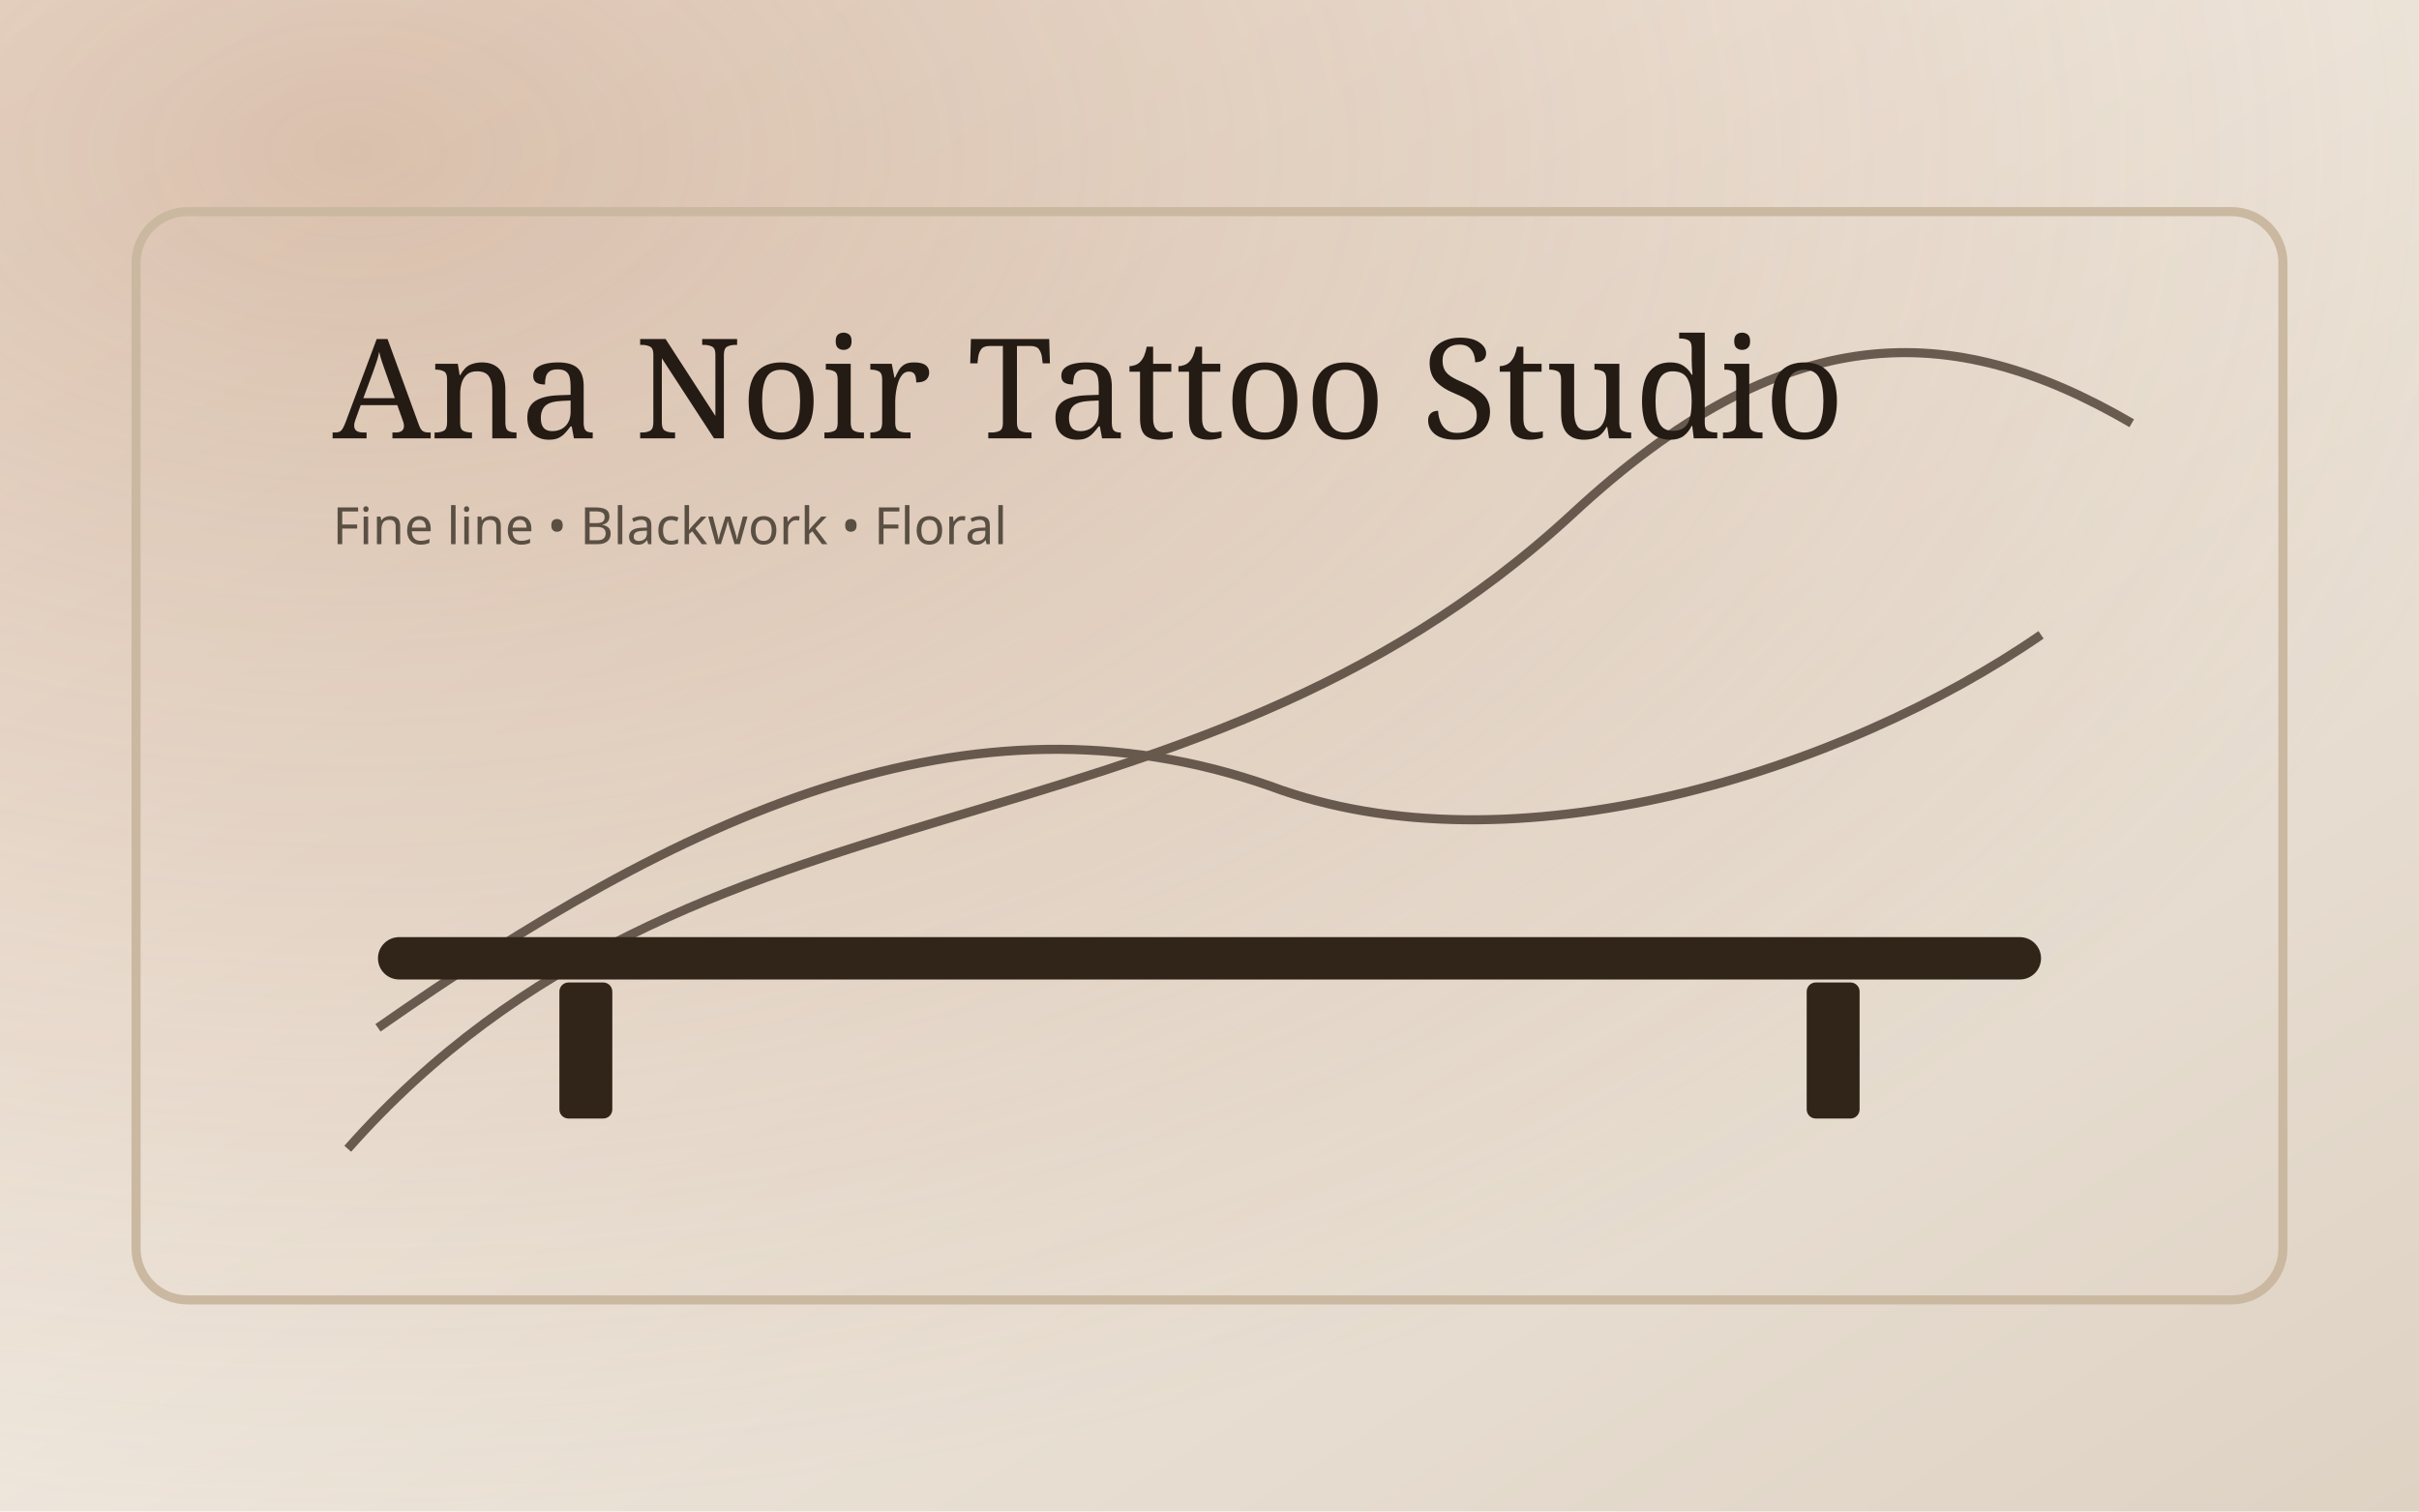
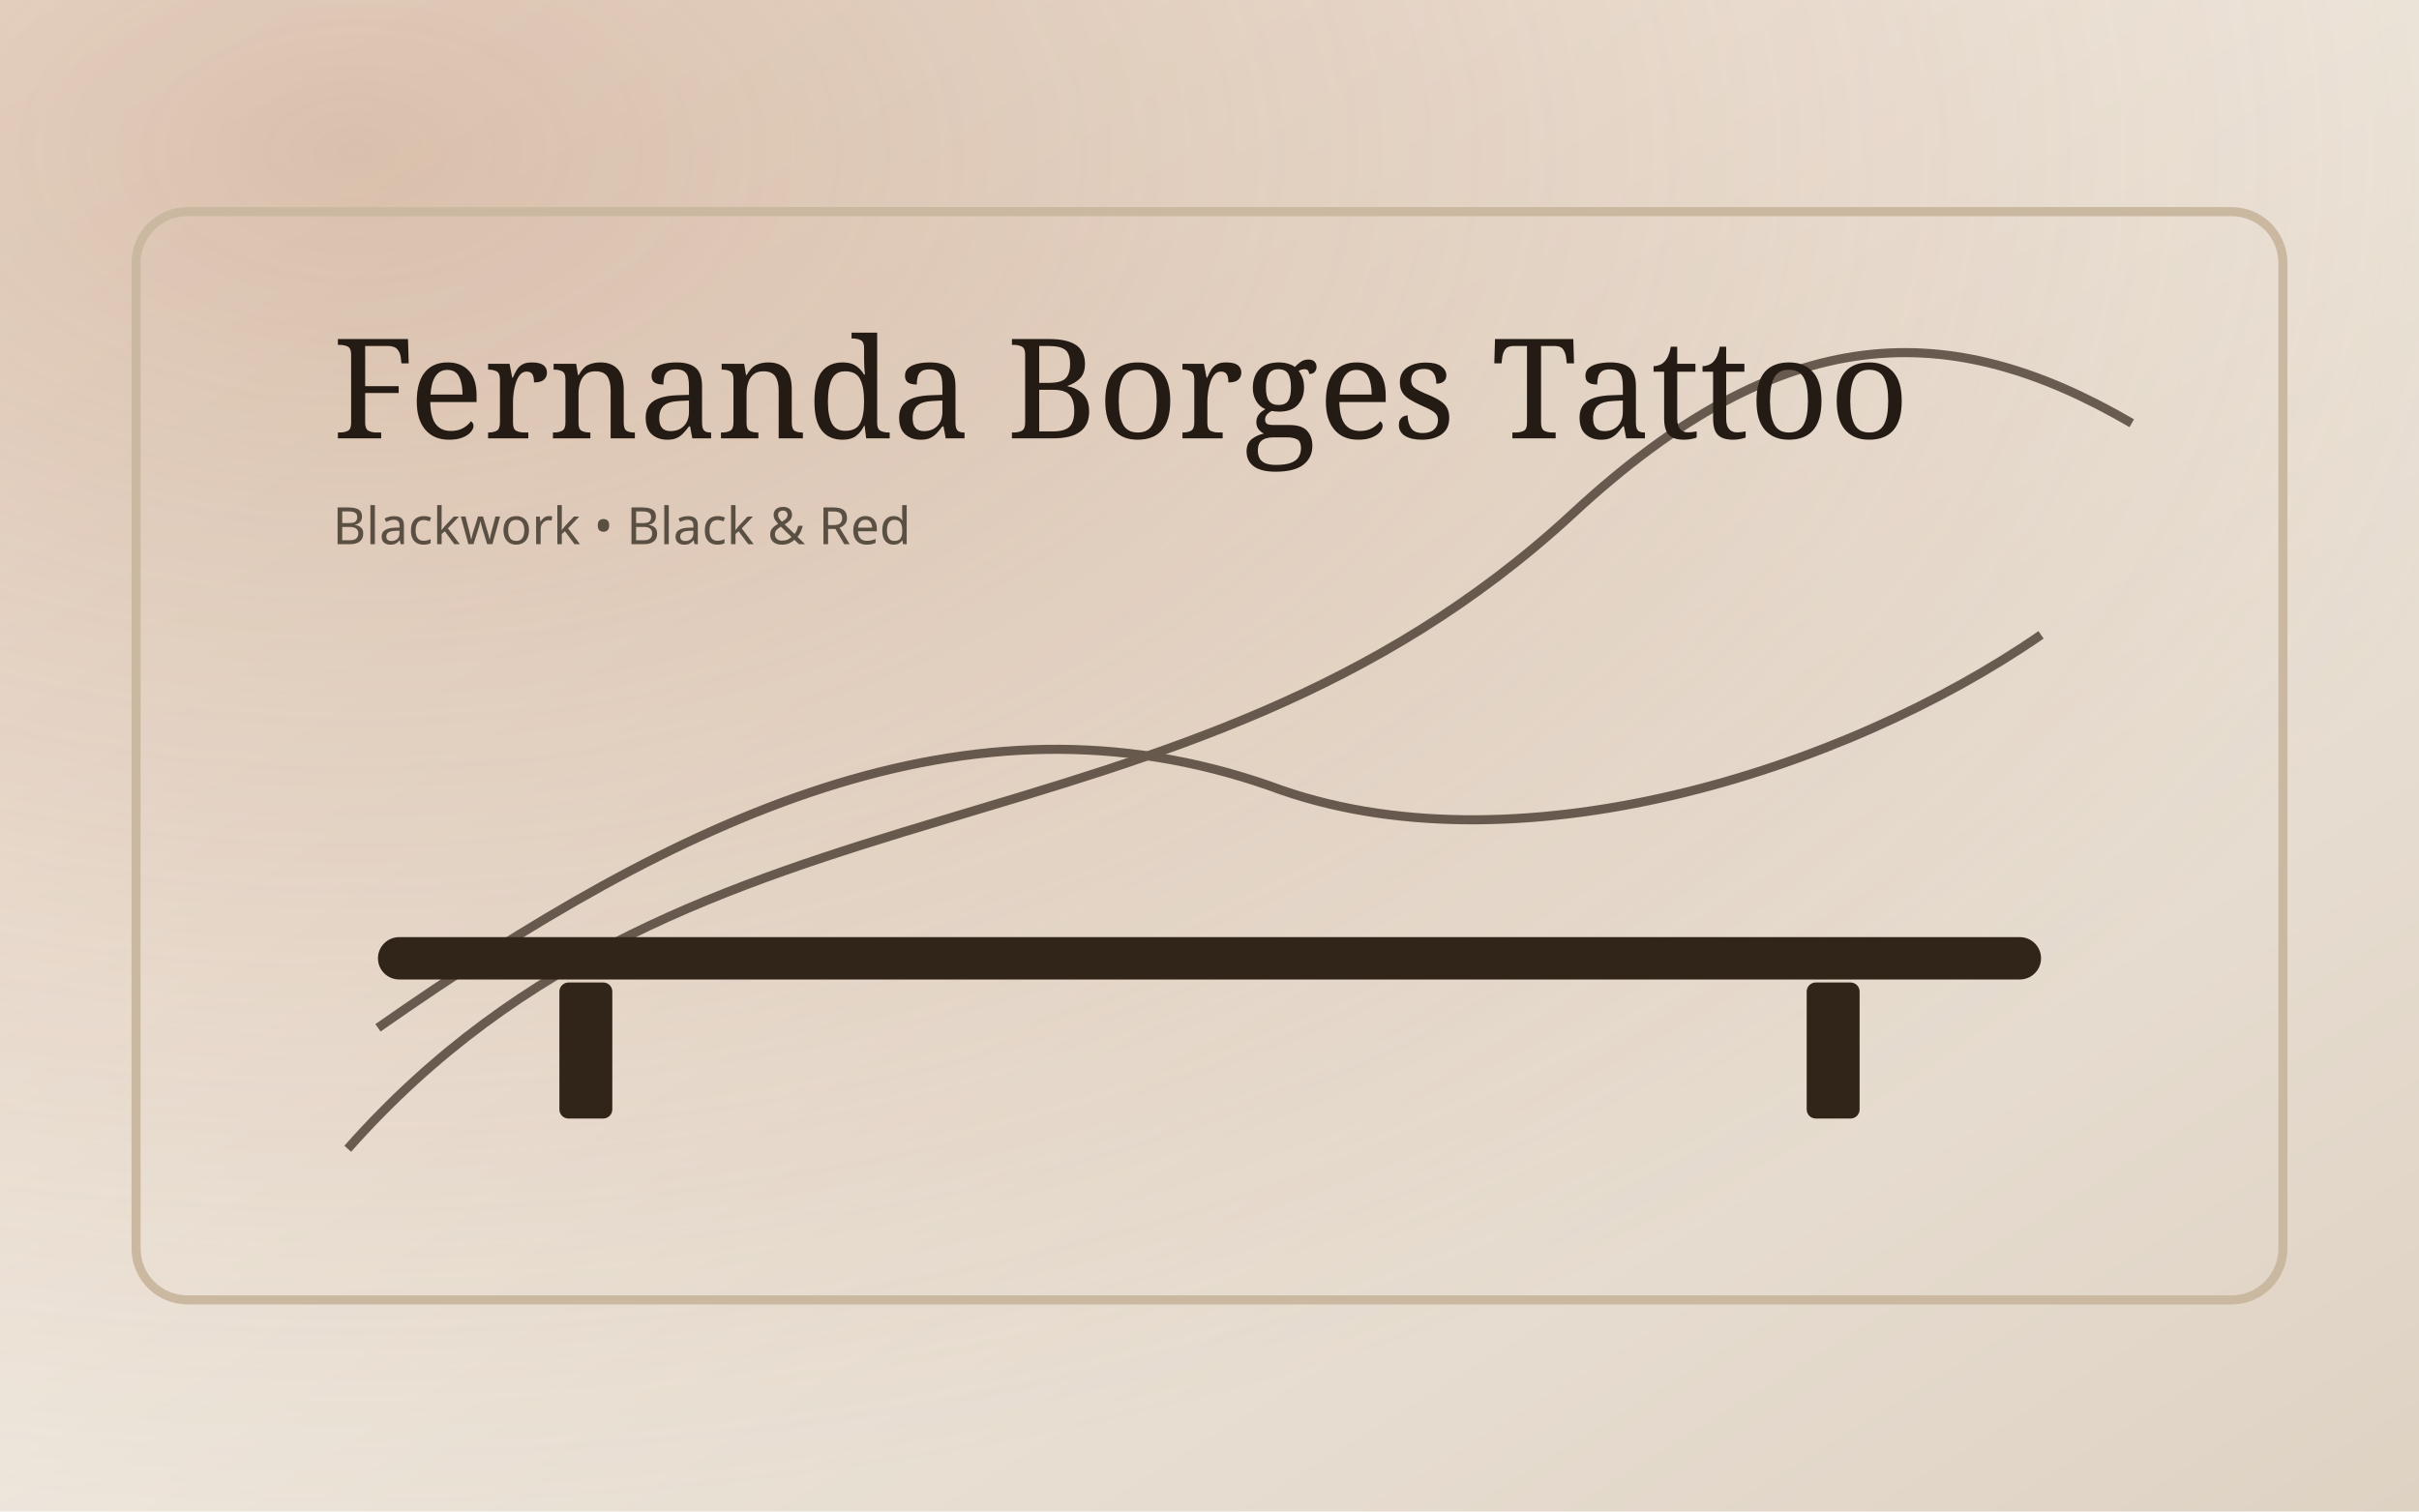
<svg xmlns="http://www.w3.org/2000/svg" viewBox="0 0 1600 1000" role="img" aria-label="Estúdio de tatuagem com bancada e ilustrações">
  <defs>
    <linearGradient id="heroBg" x1="0" y1="0" x2="1" y2="1">
      <stop offset="0%" stop-color="#fdf9f3" />
      <stop offset="100%" stop-color="#ded2c3" />
    </linearGradient>
    <radialGradient id="heroGlow" cx="0.15" cy="0.1" r="0.9">
      <stop offset="0%" stop-color="#9f6036" stop-opacity="0.35" />
      <stop offset="100%" stop-color="#9f6036" stop-opacity="0" />
    </radialGradient>
  </defs>
  <rect width="1600" height="1000" fill="url(#heroBg)" />
  <rect width="1600" height="1000" fill="url(#heroGlow)" />
  <rect x="90" y="140" width="1420" height="720" rx="34" fill="none" stroke="#cab8a1" stroke-width="6" />
  <g stroke="#33251b" stroke-width="6" fill="none" opacity="0.7">
    <path d="M230 760 C 460 500, 780 580, 1040 340 C 1180 210, 1290 210, 1410 280" />
    <path d="M250 680 C 450 540, 640 450, 840 520 C 1000 580, 1220 510, 1350 420" />
  </g>
  <g fill="#312419">
    <rect x="250" y="620" width="1100" height="28" rx="14" />
    <rect x="370" y="650" width="35" height="90" rx="6" />
    <rect x="1195" y="650" width="35" height="90" rx="6" />
  </g>
-   <text x="220" y="290" font-family="Georgia, serif" font-size="92" fill="#241b14">Ana Noir Tattoo Studio</text>
-   <text x="220" y="360" font-family="Verdana, sans-serif" font-size="34" fill="#5a4f43">Fine line • Blackwork • Floral</text>
+   <text x="220" y="290" font-family="Georgia, serif" font-size="92" fill="#241b14">Fernanda Borges Tattoo</text>
+   <text x="220" y="360" font-family="Verdana, sans-serif" font-size="34" fill="#5a4f43">Blackwork • Black &amp; Red</text>
</svg>
